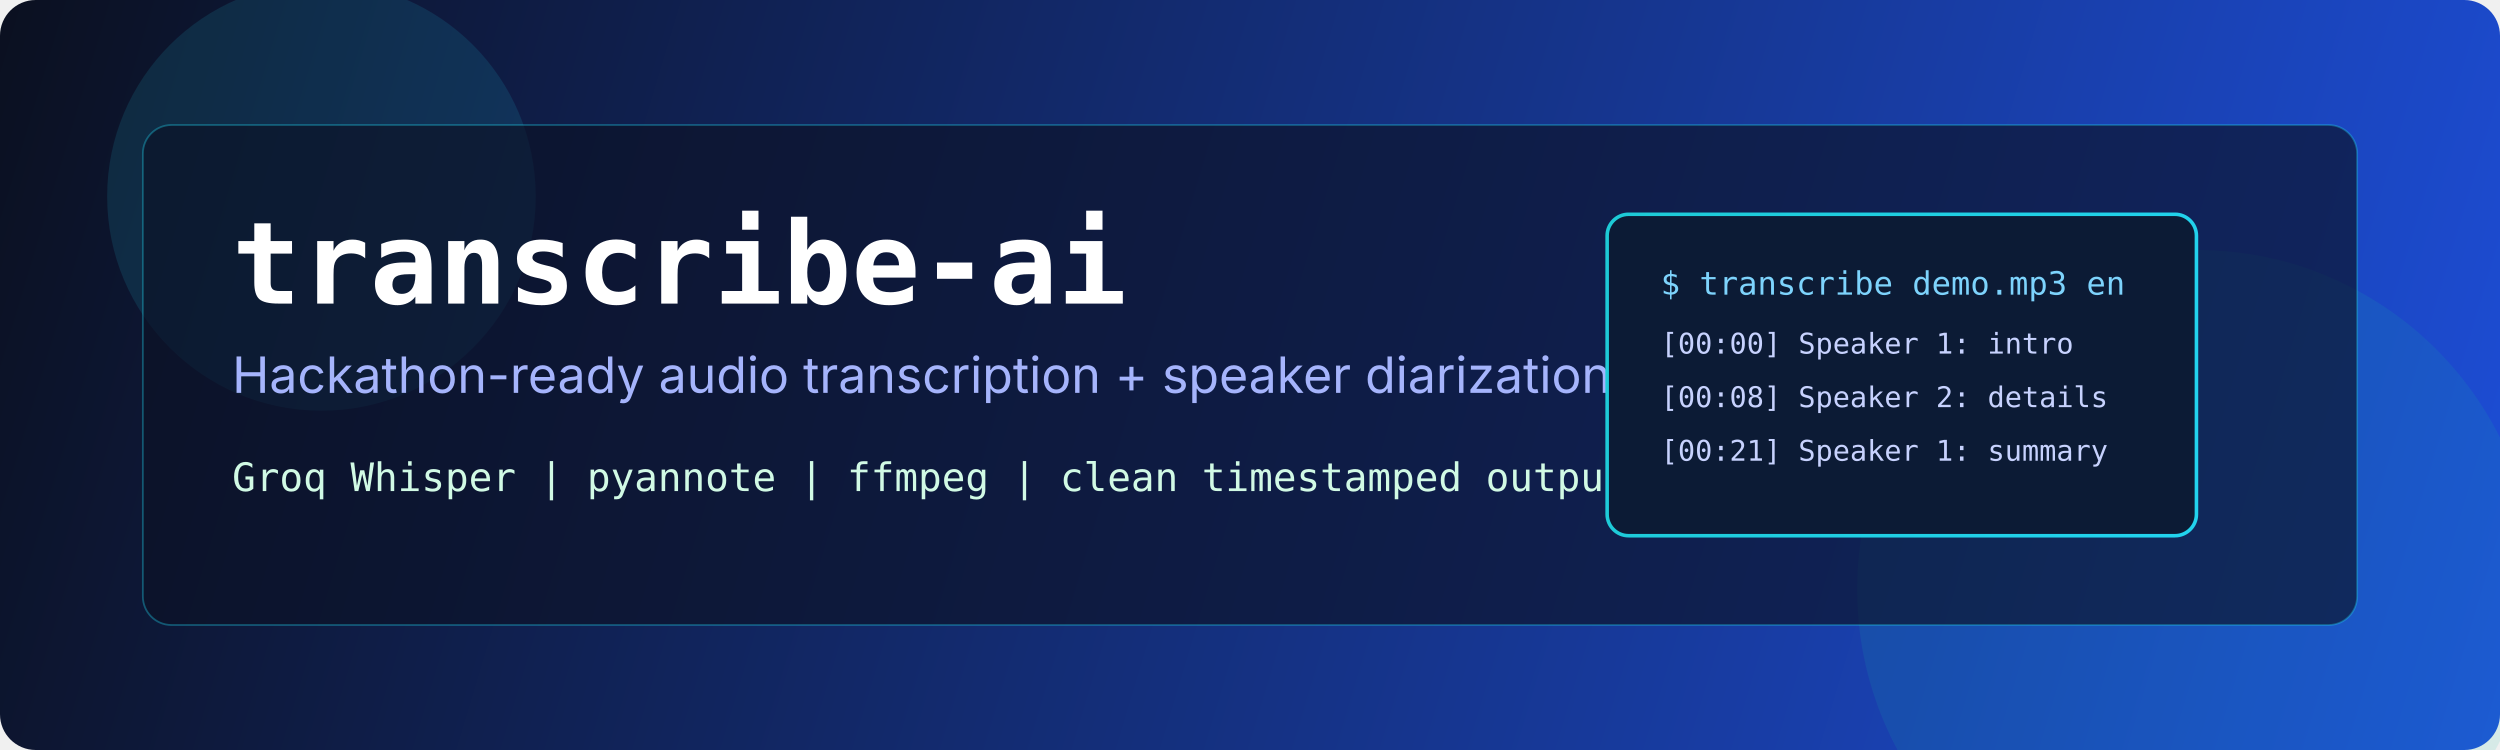
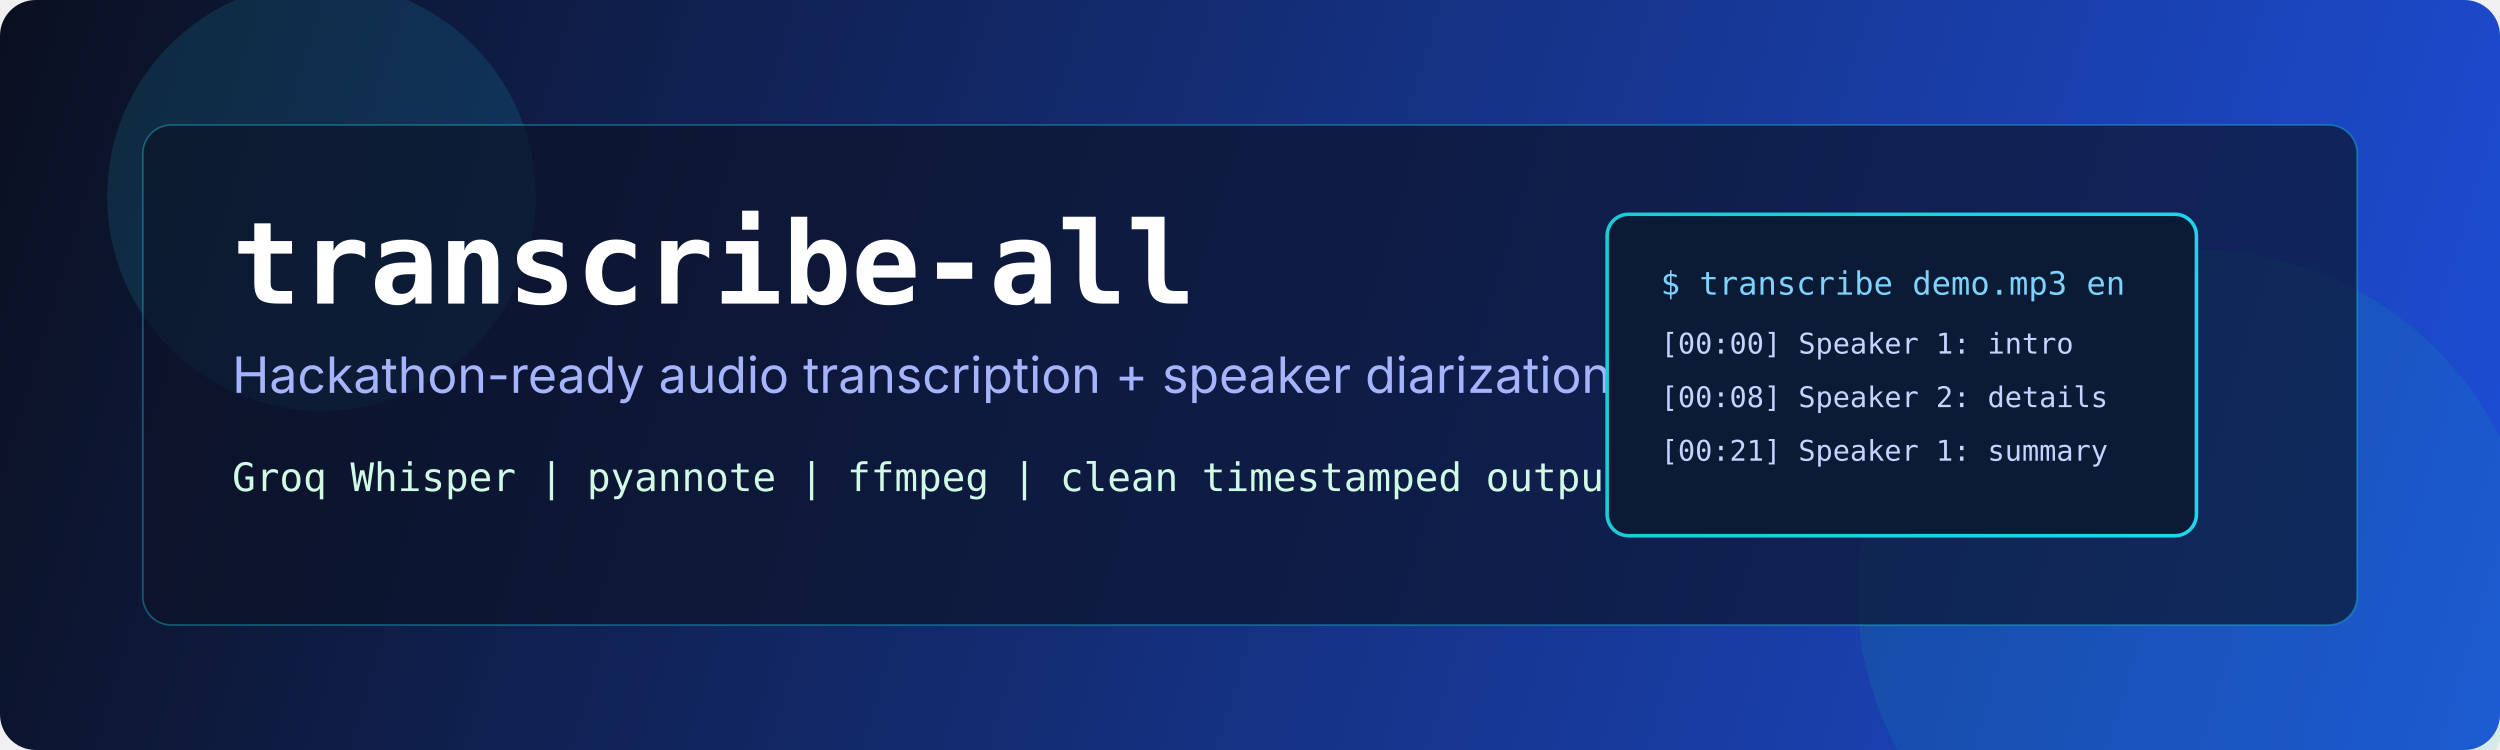
<svg xmlns="http://www.w3.org/2000/svg" width="1400" height="420" viewBox="0 0 1400 420" fill="none">
  <defs>
    <linearGradient id="bg" x1="0" y1="0" x2="1400" y2="420" gradientUnits="userSpaceOnUse">
      <stop stop-color="#0B1020" />
      <stop offset="1" stop-color="#1D4ED8" />
    </linearGradient>
    <linearGradient id="accent" x1="200" y1="80" x2="1200" y2="340" gradientUnits="userSpaceOnUse">
      <stop stop-color="#14B8A6" />
      <stop offset="1" stop-color="#22D3EE" />
    </linearGradient>
  </defs>
  <rect width="1400" height="420" rx="20" fill="url(#bg)" />
  <circle cx="180" cy="110" r="120" fill="#22D3EE" fill-opacity="0.12" />
  <circle cx="1230" cy="330" r="190" fill="#14B8A6" fill-opacity="0.12" />
  <rect x="80" y="70" width="1240" height="280" rx="16" fill="#0B1225" fill-opacity="0.65" stroke="#22D3EE" stroke-opacity="0.35" />
  <text x="130" y="170" fill="white" font-family="ui-monospace, SFMono-Regular, Menlo, monospace" font-size="64" font-weight="700">
-     transcribe-ai
+     transcribe-all
  </text>
  <text x="130" y="220" fill="#A5B4FC" font-family="ui-sans-serif, -apple-system, Segoe UI, sans-serif" font-size="28">
    Hackathon-ready audio transcription + speaker diarization
  </text>
  <text x="130" y="275" fill="#D1FAE5" font-family="ui-monospace, SFMono-Regular, Menlo, monospace" font-size="22">
    Groq Whisper | pyannote | ffmpeg | clean timestamped output
  </text>
  <rect x="900" y="120" width="330" height="180" rx="12" fill="#0C1B35" stroke="url(#accent)" stroke-width="2" />
  <text x="930" y="165" fill="#7DD3FC" font-family="ui-monospace, SFMono-Regular, Menlo, monospace" font-size="18">
    $ transcribe demo.mp3 en
  </text>
  <text x="930" y="198" fill="#C7D2FE" font-family="ui-monospace, SFMono-Regular, Menlo, monospace" font-size="16">
    [00:00] Speaker 1: intro
  </text>
  <text x="930" y="228" fill="#C7D2FE" font-family="ui-monospace, SFMono-Regular, Menlo, monospace" font-size="16">
    [00:08] Speaker 2: details
  </text>
  <text x="930" y="258" fill="#C7D2FE" font-family="ui-monospace, SFMono-Regular, Menlo, monospace" font-size="16">
    [00:21] Speaker 1: summary
  </text>
</svg>
